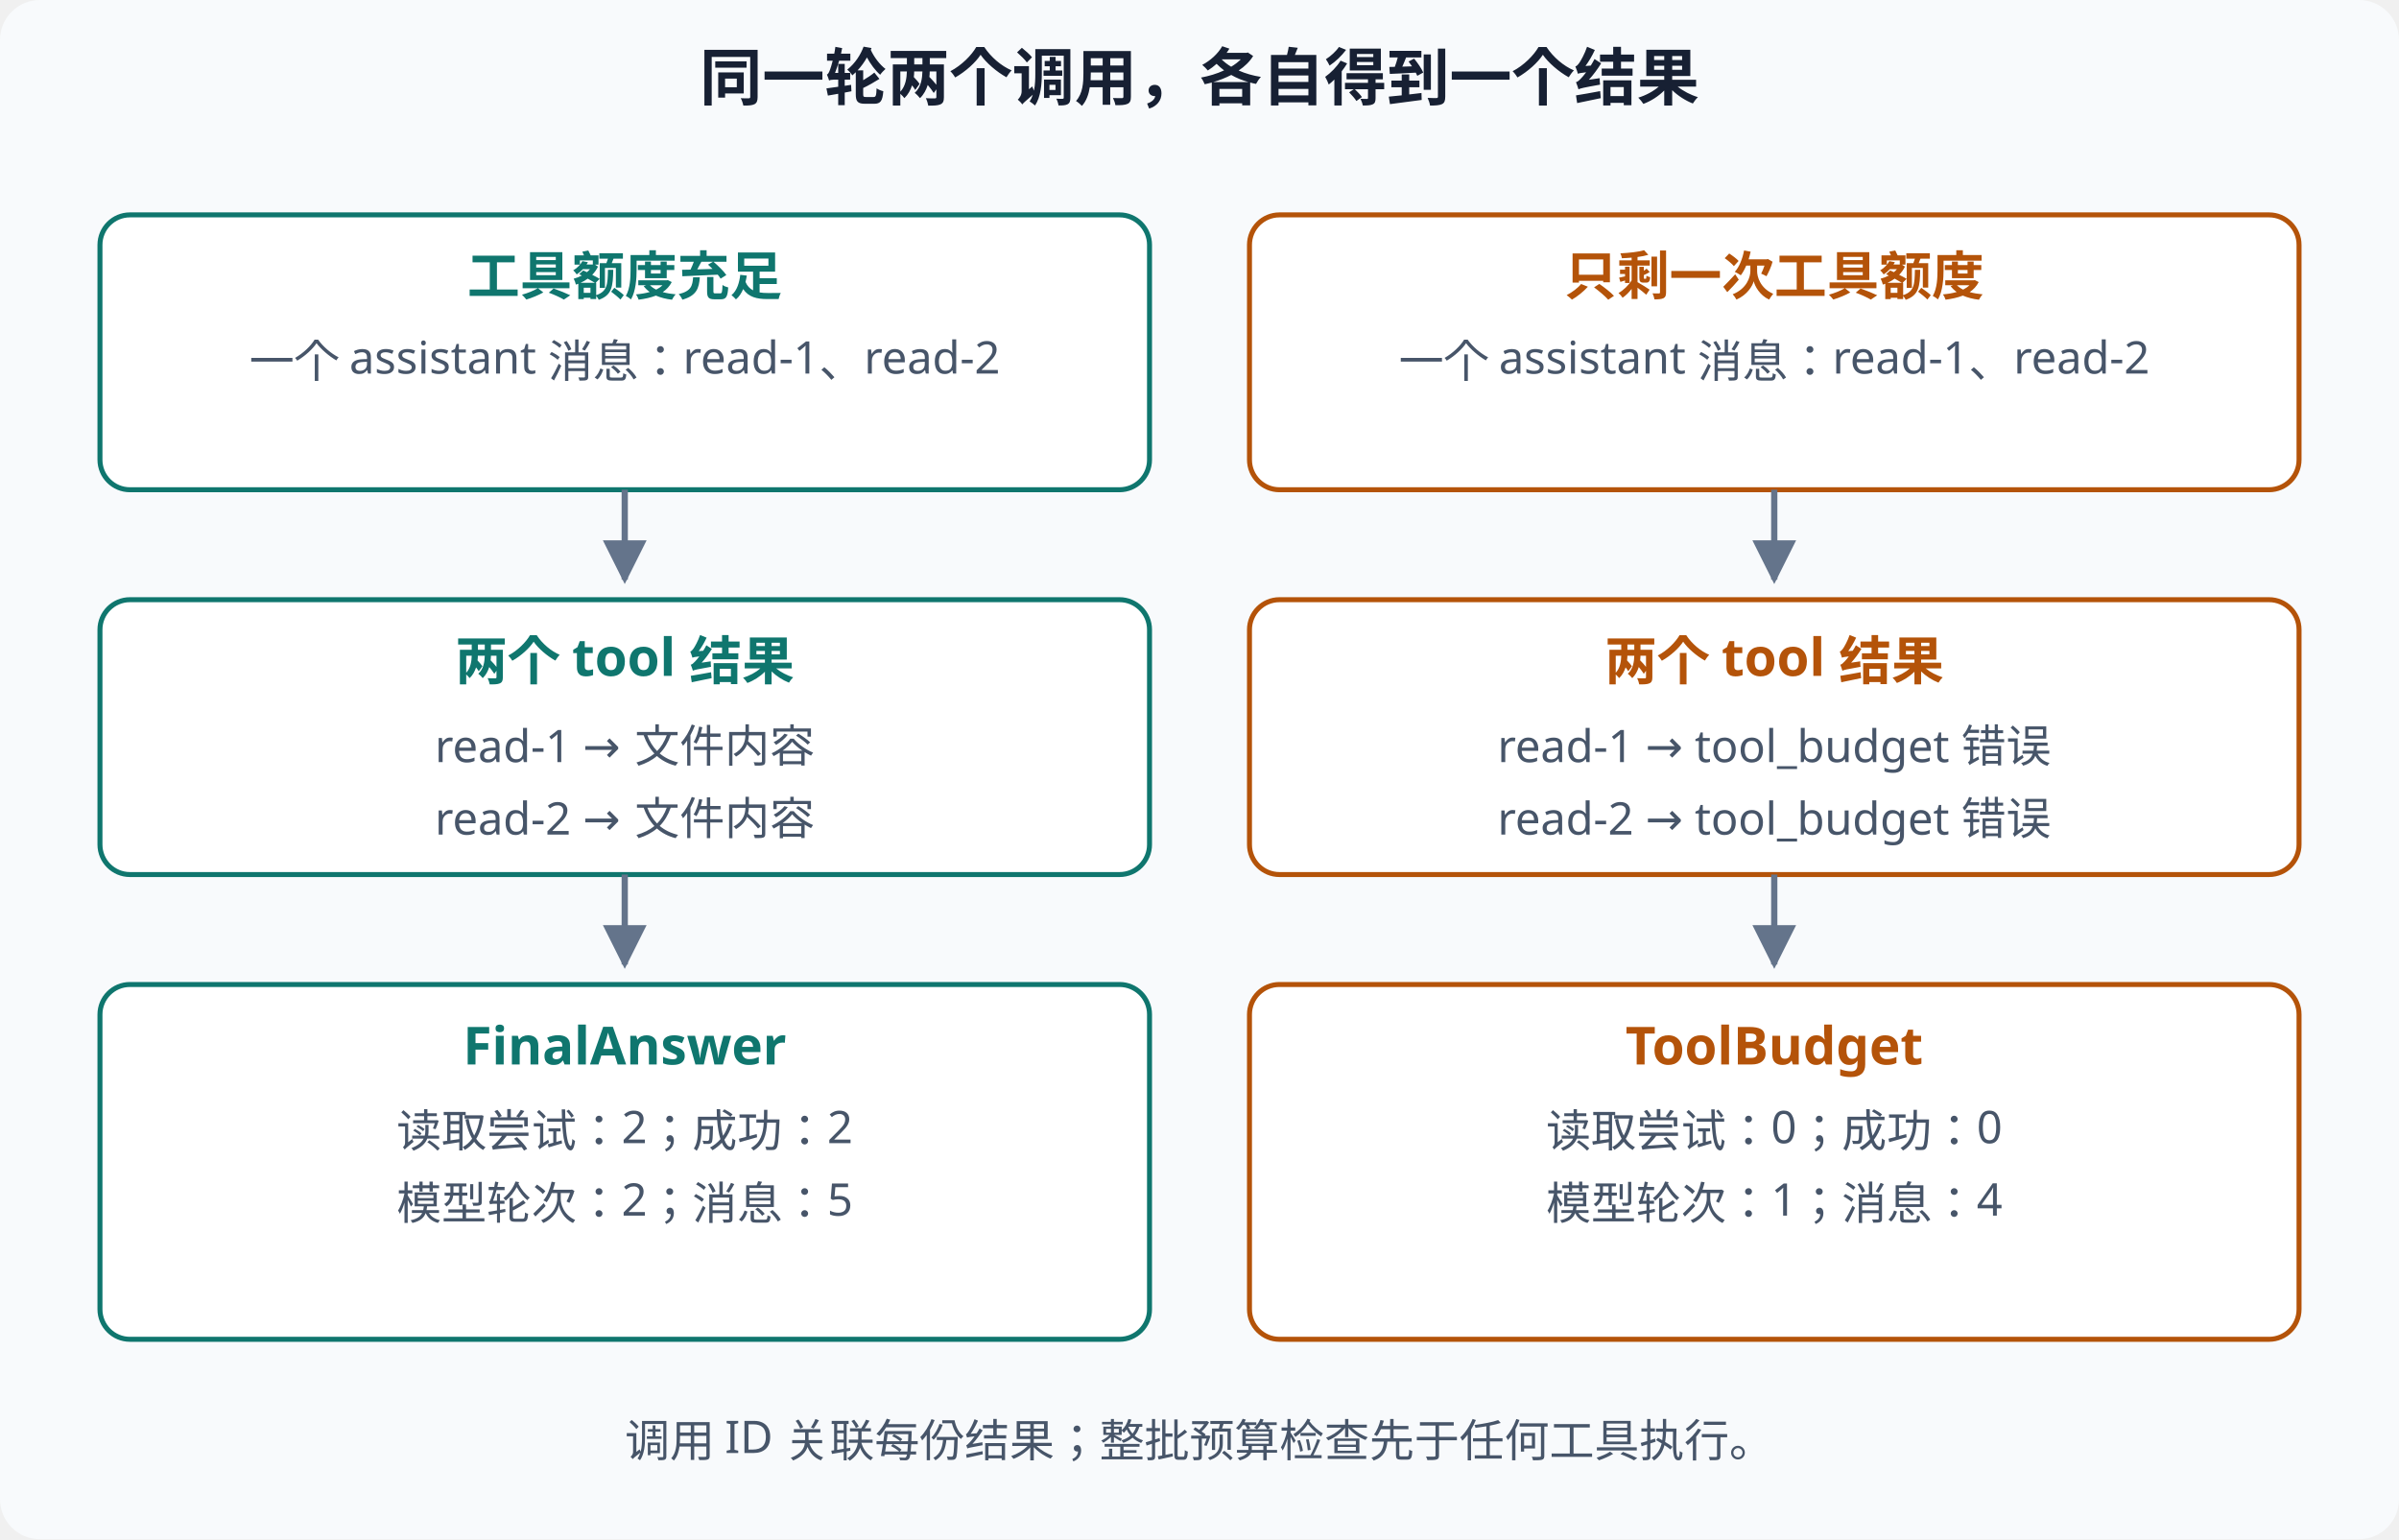
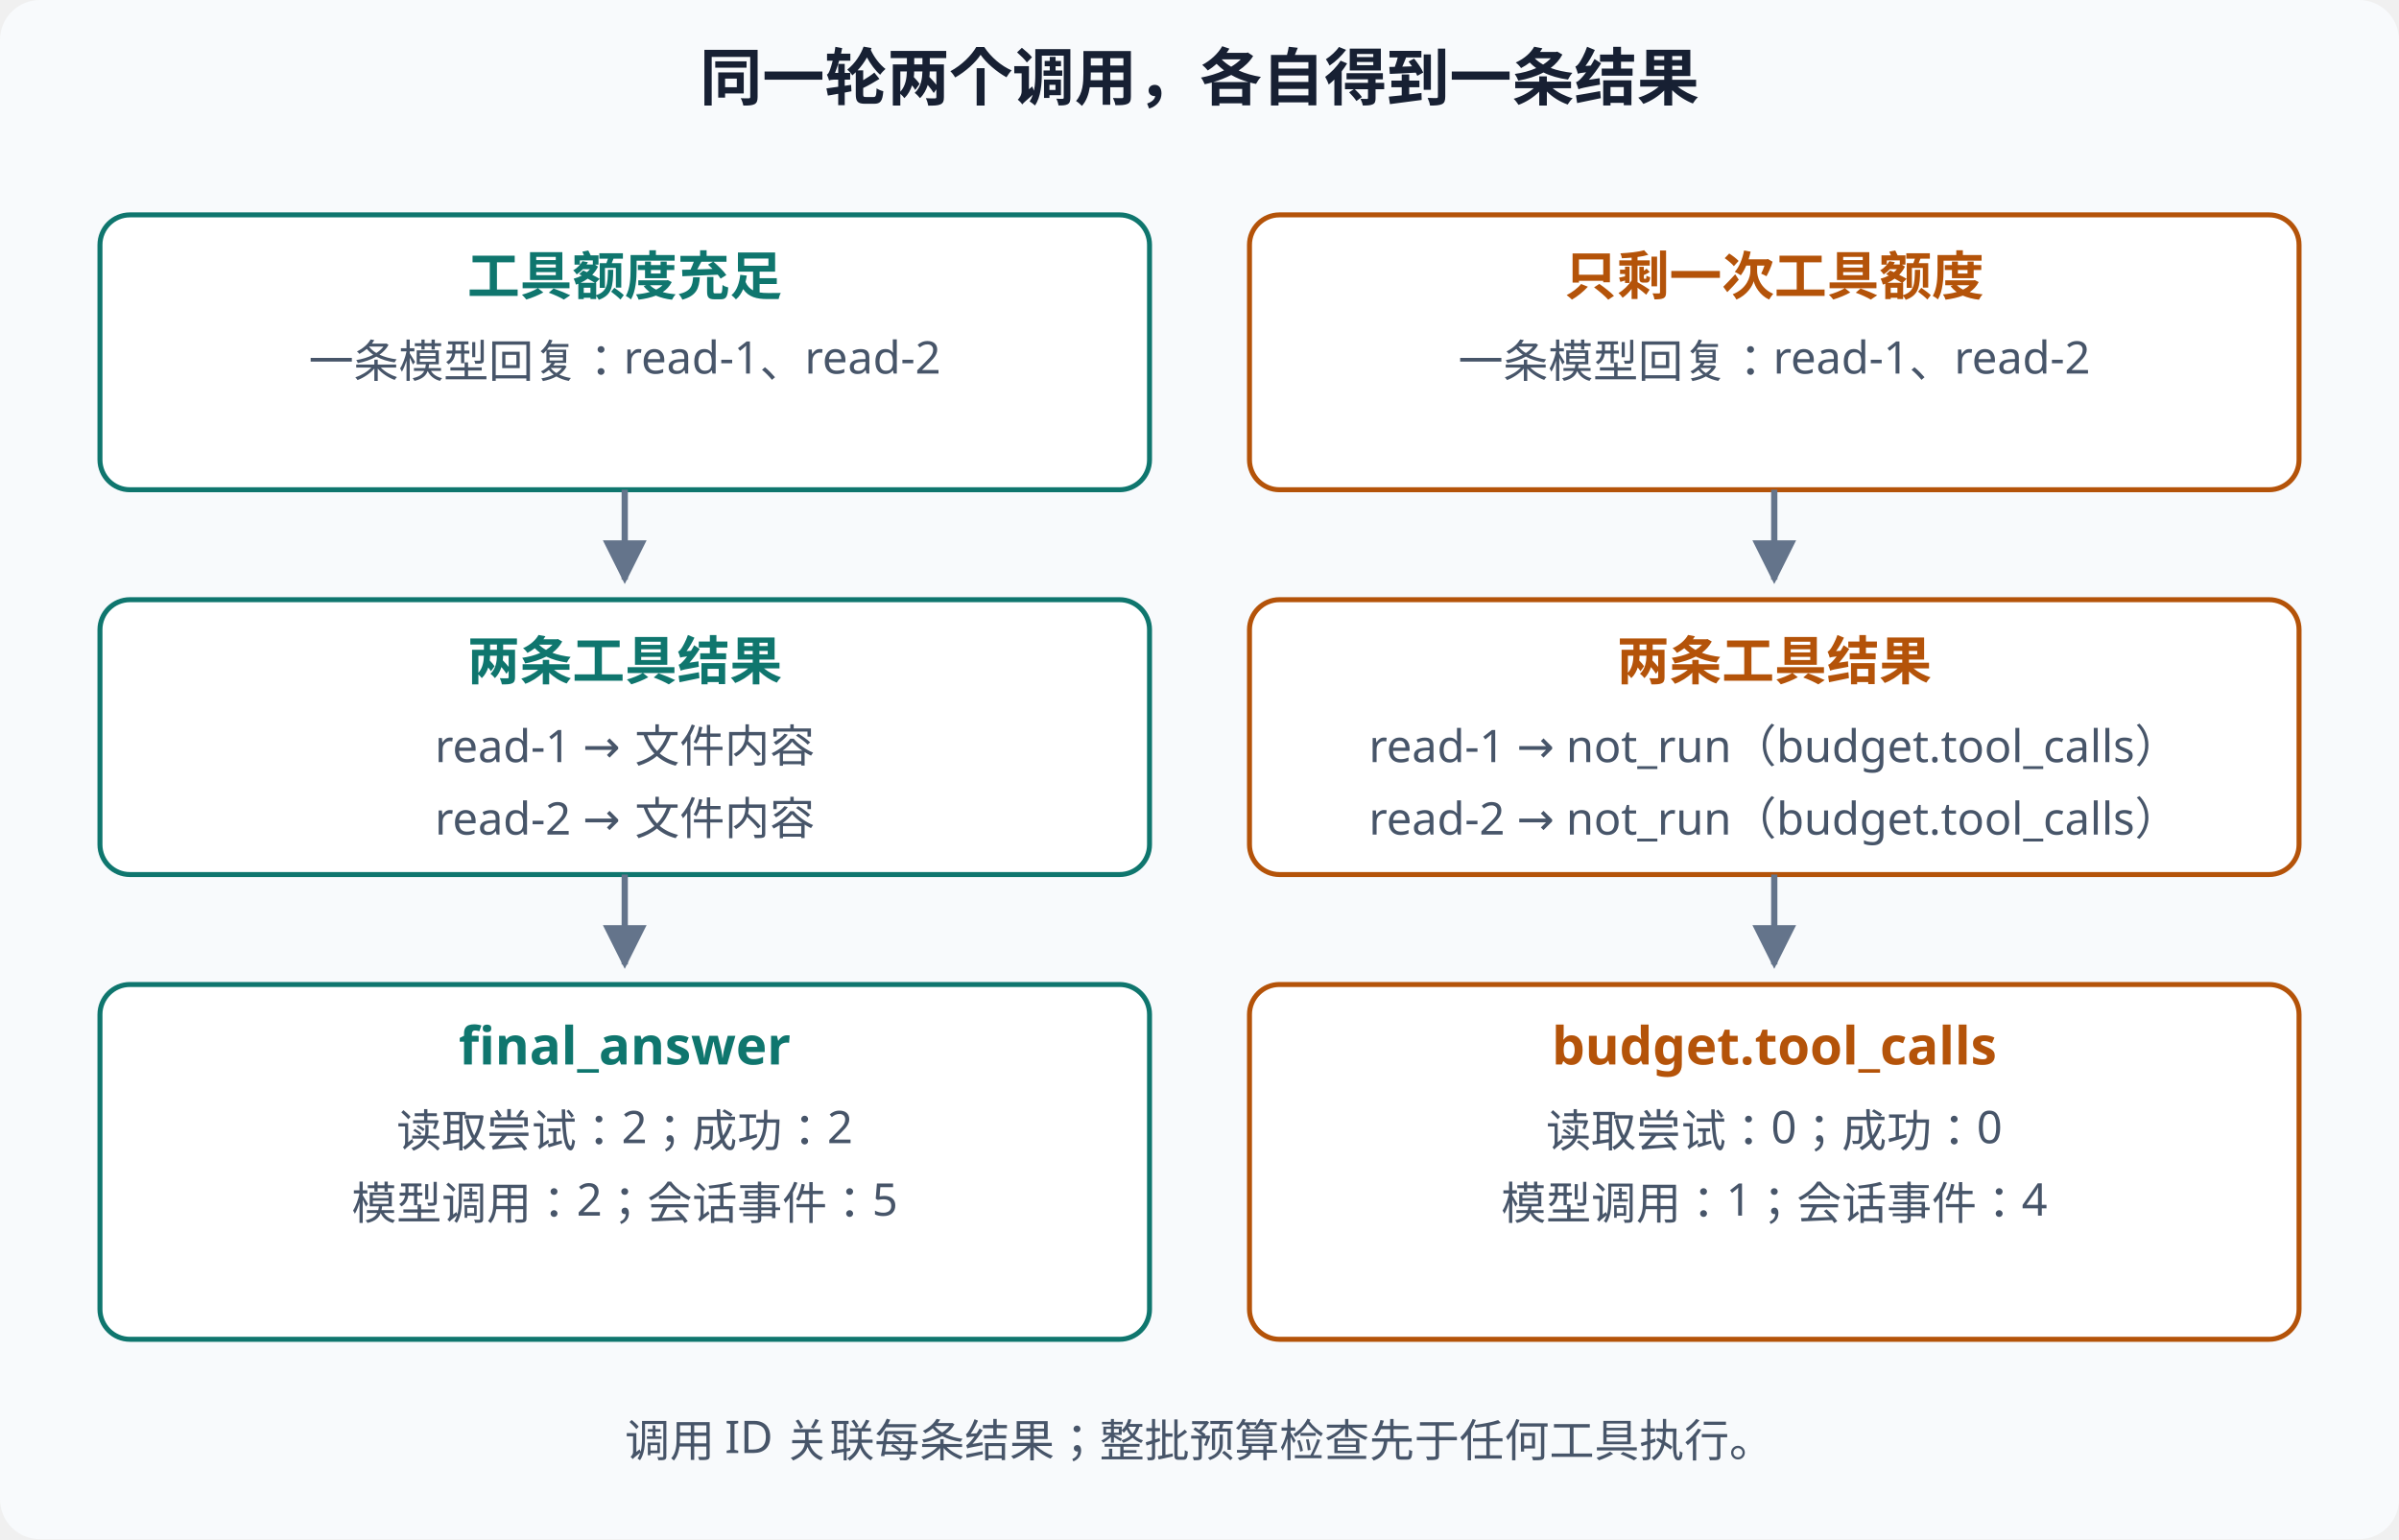
<svg xmlns="http://www.w3.org/2000/svg" width="960" height="616" viewBox="0 0 960 616" role="img" aria-labelledby="title desc">
  <defs>
    <marker id="arrow" viewBox="0 0 10 10" refX="9" refY="5" markerWidth="7" markerHeight="7" orient="auto">
      <path d="M0 0L10 5L0 10Z" fill="#64748b" />
    </marker>
  </defs>
  <rect width="960" height="616" rx="16" fill="#f8fafc" />
  <g font-family="PingFang SC, Microsoft YaHei, sans-serif">
-     <text x="480" y="40" text-anchor="middle" font-size="25" fill="#172033" font-weight="700">同一轮两个调用，各自得到一个结果</text>
+     <text x="480" y="40" text-anchor="middle" font-size="25" fill="#172033" font-weight="700">同一轮两个调用，各自得到一条结果</text>
    <rect x="40" y="86" width="420" height="110" rx="12" fill="#fff" stroke="#0f766e" stroke-width="2" />
    <text x="250.0" y="118" text-anchor="middle" font-size="21" fill="#0f766e" font-weight="700">工具额度充足</text>
-     <text x="250.0" y="151" text-anchor="middle" font-size="18" fill="#475569" font-weight="400">一个 assistant 消息：read-1、read-2</text>
+     <text x="250.0" y="151" text-anchor="middle" font-size="18" fill="#475569" font-weight="400">一条模型回复：read-1、read-2</text>
    <path d="M250 196 V232" fill="none" stroke="#64748b" stroke-width="2.5" marker-end="url(#arrow)" />
    <rect x="40" y="240" width="420" height="110" rx="12" fill="#fff" stroke="#0f766e" stroke-width="2" />
-     <text x="250.0" y="272" text-anchor="middle" font-size="21" fill="#0f766e" font-weight="700">两个 tool 结果</text>
+     <text x="250.0" y="272" text-anchor="middle" font-size="21" fill="#0f766e" font-weight="700">两条工具结果</text>
    <text x="250.0" y="305" text-anchor="middle" font-size="18" fill="#475569" font-weight="400">read-1 → 文件内容</text>
    <text x="250.0" y="334" text-anchor="middle" font-size="18" fill="#475569" font-weight="400">read-2 → 文件内容</text>
    <path d="M250 350 V386" fill="none" stroke="#64748b" stroke-width="2.5" marker-end="url(#arrow)" />
    <rect x="40" y="394" width="420" height="142" rx="12" fill="#fff" stroke="#0f766e" stroke-width="2" />
-     <text x="250.0" y="426" text-anchor="middle" font-size="21" fill="#0f766e" font-weight="700">FinalAnswer</text>
+     <text x="250.0" y="426" text-anchor="middle" font-size="21" fill="#0f766e" font-weight="700">final_answer</text>
    <text x="250.0" y="459" text-anchor="middle" font-size="18" fill="#475569" font-weight="400">读取尝试：2；成功：2</text>
-     <text x="250.0" y="488" text-anchor="middle" font-size="18" fill="#475569" font-weight="400">模型轮次：2；消息：5</text>
+     <text x="250.0" y="488" text-anchor="middle" font-size="18" fill="#475569" font-weight="400">模型调用：2；会话事件：5</text>
    <rect x="500" y="86" width="420" height="110" rx="12" fill="#fff" stroke="#b45309" stroke-width="2" />
    <text x="710.0" y="118" text-anchor="middle" font-size="21" fill="#b45309" font-weight="700">只剩一次工具额度</text>
-     <text x="710.0" y="151" text-anchor="middle" font-size="18" fill="#475569" font-weight="400">一个 assistant 消息：read-1、read-2</text>
+     <text x="710.0" y="151" text-anchor="middle" font-size="18" fill="#475569" font-weight="400">一条模型回复：read-1、read-2</text>
    <path d="M710 196 V232" fill="none" stroke="#64748b" stroke-width="2.5" marker-end="url(#arrow)" />
    <rect x="500" y="240" width="420" height="110" rx="12" fill="#fff" stroke="#b45309" stroke-width="2" />
-     <text x="710.0" y="272" text-anchor="middle" font-size="21" fill="#b45309" font-weight="700">两个 tool 结果</text>
-     <text x="710.0" y="305" text-anchor="middle" font-size="18" fill="#475569" font-weight="400">read-1 → tool_budget 错误</text>
-     <text x="710.0" y="334" text-anchor="middle" font-size="18" fill="#475569" font-weight="400">read-2 → tool_budget 错误</text>
+     <text x="710.0" y="272" text-anchor="middle" font-size="21" fill="#b45309" font-weight="700">两条工具结果</text>
+     <text x="710.0" y="305" text-anchor="middle" font-size="18" fill="#475569" font-weight="400">read-1 → not_run（budget.tool_calls）</text>
+     <text x="710.0" y="334" text-anchor="middle" font-size="18" fill="#475569" font-weight="400">read-2 → not_run（budget.tool_calls）</text>
    <path d="M710 350 V386" fill="none" stroke="#64748b" stroke-width="2.5" marker-end="url(#arrow)" />
    <rect x="500" y="394" width="420" height="142" rx="12" fill="#fff" stroke="#b45309" stroke-width="2" />
-     <text x="710.0" y="426" text-anchor="middle" font-size="21" fill="#b45309" font-weight="700">ToolBudget</text>
+     <text x="710.0" y="426" text-anchor="middle" font-size="21" fill="#b45309" font-weight="700">budget.tool_calls</text>
    <text x="710.0" y="459" text-anchor="middle" font-size="18" fill="#475569" font-weight="400">读取尝试：0；成功：0</text>
-     <text x="710.0" y="488" text-anchor="middle" font-size="18" fill="#475569" font-weight="400">模型轮次：1；消息：4</text>
-     <text x="480" y="583" text-anchor="middle" font-size="18" fill="#475569" font-weight="400">调用 ID 关联每份结果；整批预算检查先于任何工具执行。</text>
+     <text x="710.0" y="488" text-anchor="middle" font-size="18" fill="#475569" font-weight="400">模型调用：1；会话事件：4</text>
+     <text x="480" y="583" text-anchor="middle" font-size="18" fill="#475569" font-weight="400">调用 ID 关联每条结果；整批预算检查先于任何工具执行。</text>
  </g>
</svg>
